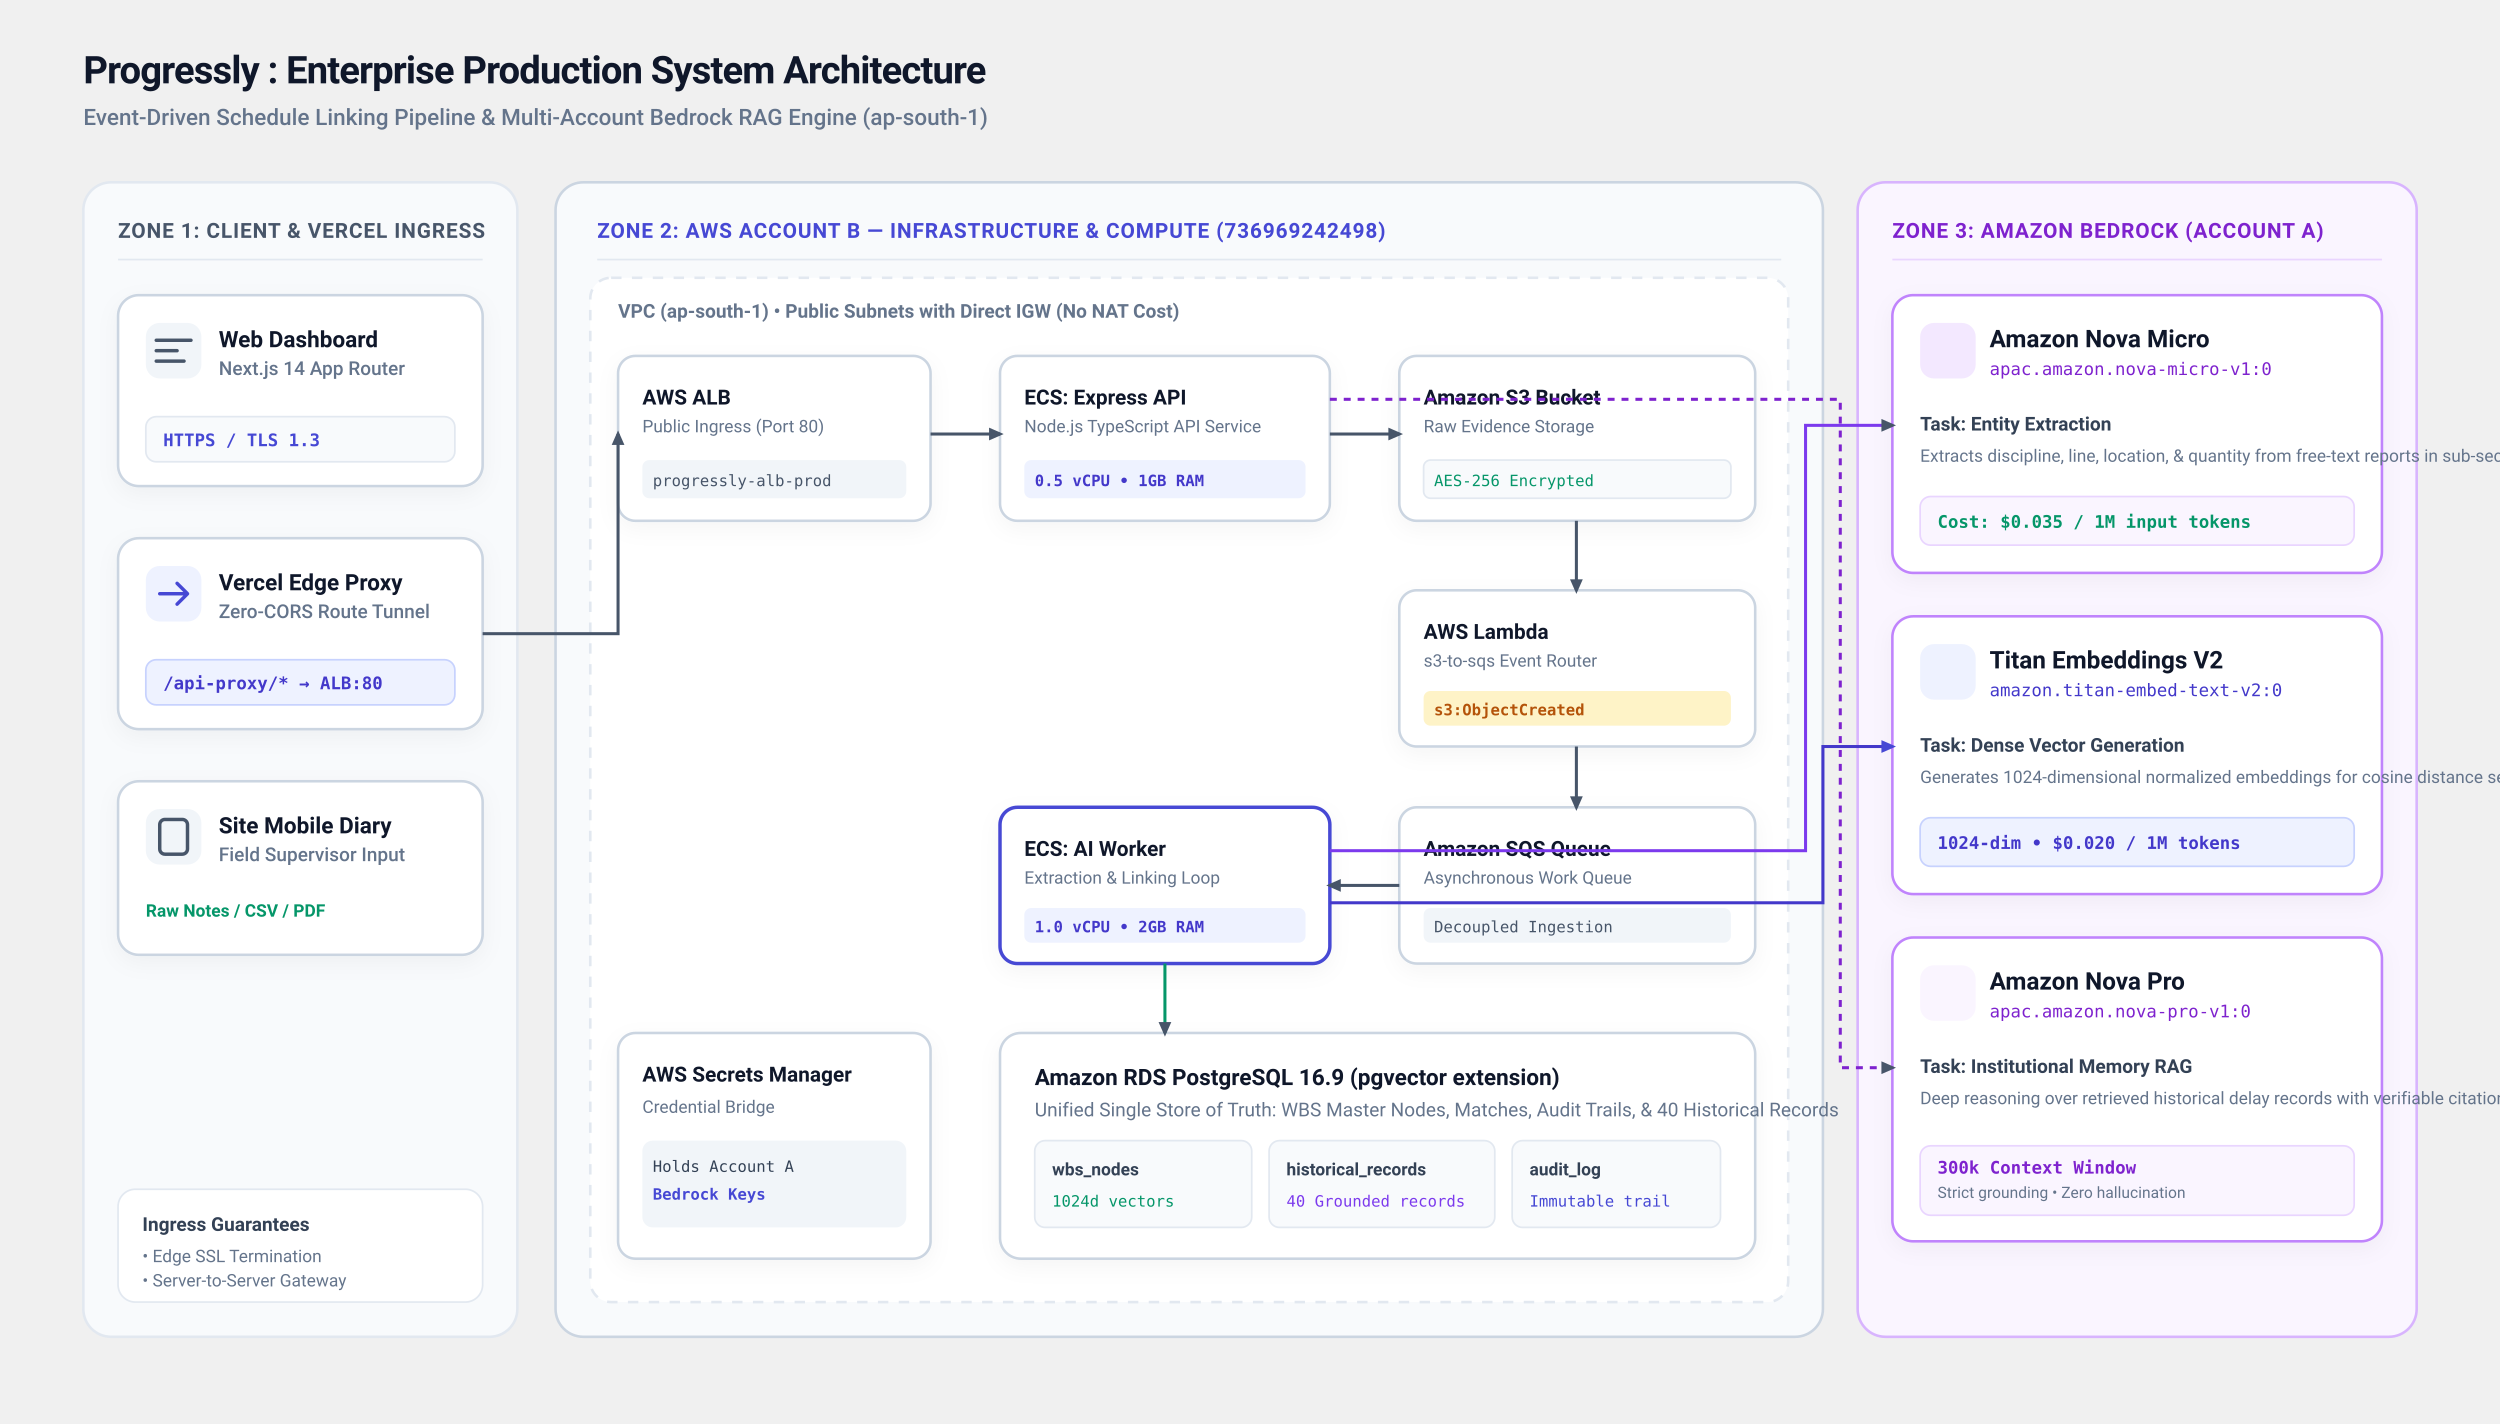
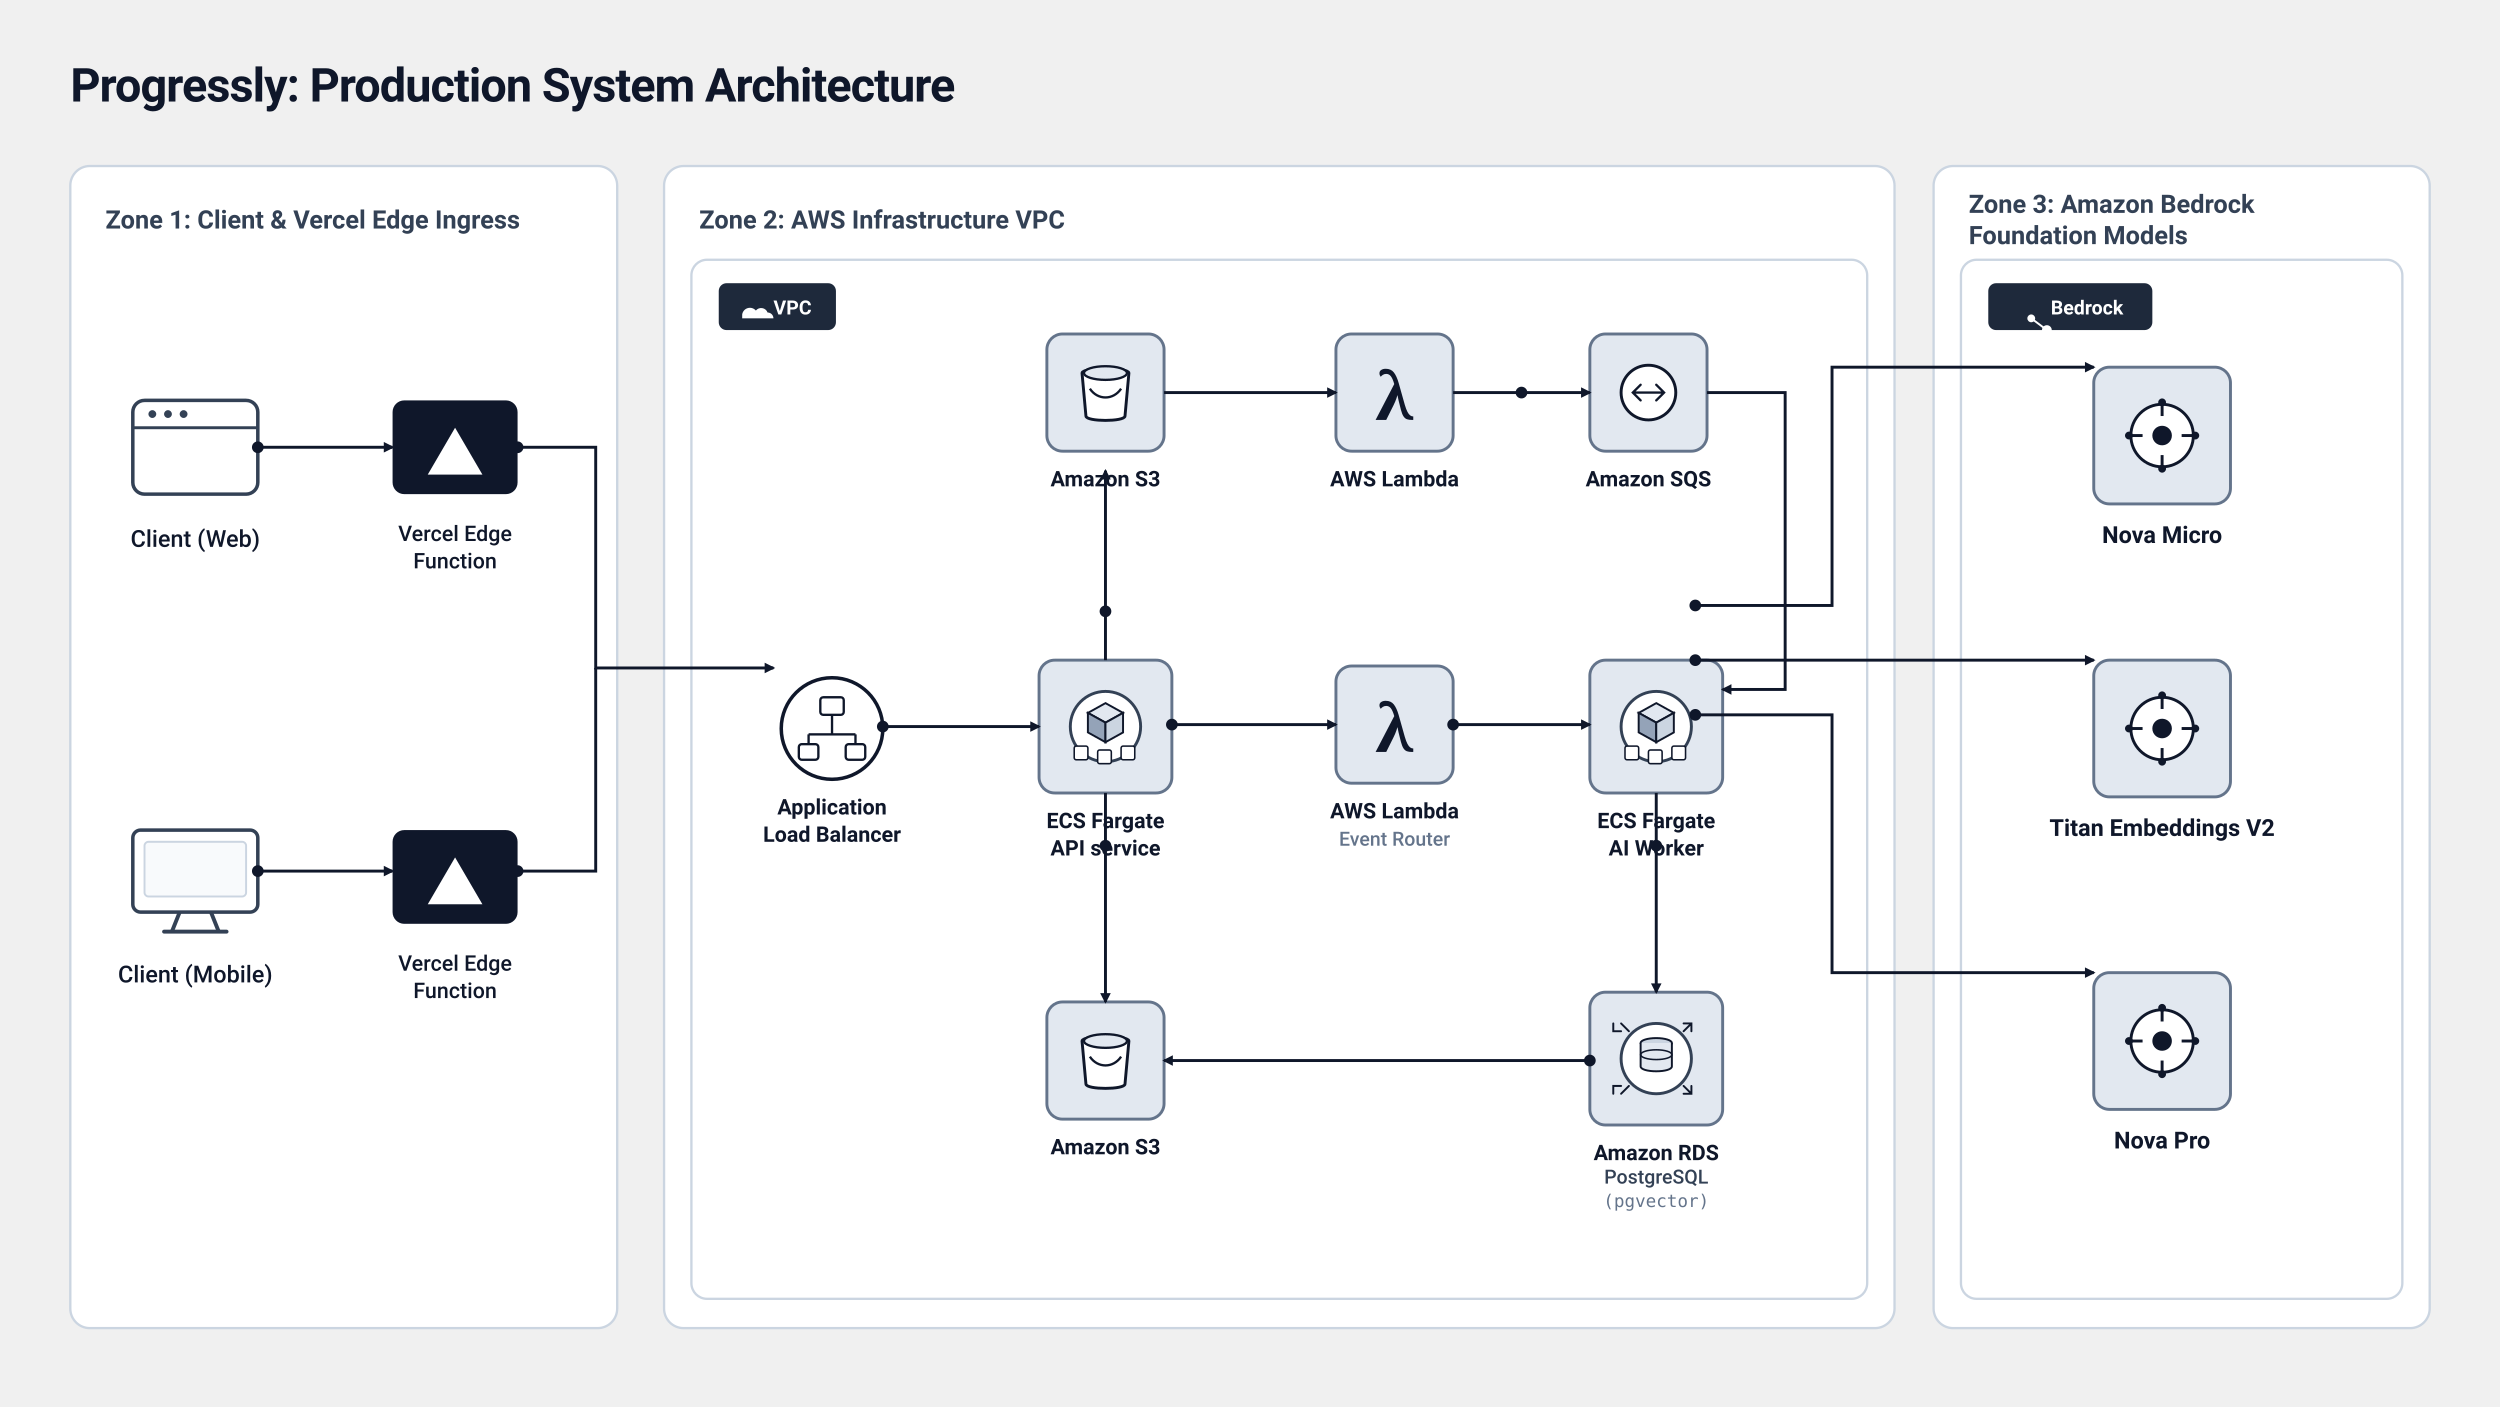
- <svg xmlns="http://www.w3.org/2000/svg" viewBox="0 0 1440 820" width="100%" height="100%" fill="none" style="background:#FFFFFF; font-family: -apple-system, BlinkMacSystemFont, 'Segoe UI', Roboto, Helvetica, Arial, sans-serif;">
+ <svg xmlns="http://www.w3.org/2000/svg" viewBox="0 0 1280 720" width="100%" height="100%" fill="none" style="background:#FFFFFF; font-family: -apple-system, BlinkMacSystemFont, 'Segoe UI', Roboto, Helvetica, Arial, sans-serif;">
  <defs>
-     <marker id="arrow" viewBox="0 0 10 10" refX="6" refY="5" markerWidth="6" markerHeight="6" orient="auto-start-reverse">
-       <path d="M 0 1.5 L 8 5 L 0 8.5 z" fill="#475569" />
+     <marker id="arr" viewBox="0 0 10 10" refX="6" refY="5" markerWidth="6" markerHeight="6" orient="auto-start-reverse">
+       <path d="M 1 2 L 7 5 L 1 8 z" fill="#0F172A" />
    </marker>
-     <marker id="arrow-indigo" viewBox="0 0 10 10" refX="6" refY="5" markerWidth="6" markerHeight="6" orient="auto-start-reverse">
-       <path d="M 0 1.5 L 8 5 L 0 8.5 z" fill="#4648D4" />
-     </marker>
-     <filter id="card-shadow" x="-5%" y="-5%" width="110%" height="115%" filterUnits="userSpaceOnUse">
-       <feDropShadow dx="0" dy="4" stdDeviation="6" flood-color="#0F172A" flood-opacity="0.04" />
+     <filter id="box-sh" x="-3%" y="-3%" width="106%" height="108%" filterUnits="userSpaceOnUse">
+       <feDropShadow dx="0" dy="2" stdDeviation="3" flood-color="#0F172A" flood-opacity="0.04" />
    </filter>
  </defs>
-   <g transform="translate(48, 48)">
-     <text x="0" y="0" font-size="22" font-weight="700" fill="#0F172A" letter-spacing="-0.5">Progressly : Enterprise Production System Architecture</text>
-     <text x="0" y="24" font-size="13" font-weight="500" fill="#64748B">Event-Driven Schedule Linking Pipeline &amp; Multi-Account Bedrock RAG Engine (ap-south-1)</text>
+   <text x="36" y="52" font-size="24" font-weight="700" fill="#0F172A" letter-spacing="-0.5">Progressly: Production System Architecture</text>
+   <g transform="translate(36, 85)">
+     <rect width="280" height="595" rx="10" fill="#FFFFFF" stroke="#CBD5E1" stroke-width="1.2" />
+     <text x="18" y="32" font-size="13" font-weight="600" fill="#334155">Zone 1: Client &amp; Vercel Edge Ingress</text>
+     <g transform="translate(32, 120)">
+       <rect width="64" height="48" rx="6" fill="#FFFFFF" stroke="#334155" stroke-width="1.8" />
+       <line x1="0" y1="14" x2="64" y2="14" stroke="#334155" stroke-width="1.5" />
+       <circle cx="10" cy="7" r="2" fill="#334155" />
+       <circle cx="18" cy="7" r="2" fill="#334155" />
+       <circle cx="26" cy="7" r="2" fill="#334155" />
+       <text x="32" y="75" font-size="12" font-weight="500" fill="#0F172A" text-anchor="middle">Client (Web)</text>
+     </g>
+     <g transform="translate(165, 120)">
+       <rect width="64" height="48" rx="6" fill="#0F172A" />
+       <polygon points="32,14 46,38 18,38" fill="#FFFFFF" />
+       <text x="32" y="72" font-size="11" font-weight="500" fill="#0F172A" text-anchor="middle">Vercel Edge</text>
+       <text x="32" y="86" font-size="11" font-weight="500" fill="#0F172A" text-anchor="middle">Function</text>
+     </g>
+     <g transform="translate(32, 340)">
+       <rect width="64" height="42" rx="4" fill="#FFFFFF" stroke="#334155" stroke-width="1.8" />
+       <rect x="6" y="6" width="52" height="28" rx="2" fill="#F8FAFC" stroke="#CBD5E1" stroke-width="1" />
+       <line x1="24" y1="42" x2="20" y2="52" stroke="#334155" stroke-width="2" />
+       <line x1="40" y1="42" x2="44" y2="52" stroke="#334155" stroke-width="2" />
+       <line x1="16" y1="52" x2="48" y2="52" stroke="#334155" stroke-width="2" stroke-linecap="round" />
+       <text x="32" y="78" font-size="12" font-weight="500" fill="#0F172A" text-anchor="middle">Client (Mobile)</text>
+     </g>
+     <g transform="translate(165, 340)">
+       <rect width="64" height="48" rx="6" fill="#0F172A" />
+       <polygon points="32,14 46,38 18,38" fill="#FFFFFF" />
+       <text x="32" y="72" font-size="11" font-weight="500" fill="#0F172A" text-anchor="middle">Vercel Edge</text>
+       <text x="32" y="86" font-size="11" font-weight="500" fill="#0F172A" text-anchor="middle">Function</text>
+     </g>
+     <line x1="96" y1="144" x2="165" y2="144" stroke="#0F172A" stroke-width="1.5" marker-end="url(#arr)" />
+     <circle cx="96" cy="144" r="3" fill="#0F172A" />
+     <line x1="96" y1="361" x2="165" y2="361" stroke="#0F172A" stroke-width="1.5" marker-end="url(#arr)" />
+     <circle cx="96" cy="361" r="3" fill="#0F172A" />
  </g>
-   <g transform="translate(48, 105)">
-     <rect width="250" height="665" rx="16" fill="#F8FAFC" stroke="#E2E8F0" stroke-width="1.5" />
-     <text x="20" y="32" font-size="12" font-weight="700" fill="#475569" letter-spacing="0.5">ZONE 1: CLIENT &amp; VERCEL INGRESS</text>
-     <rect x="20" y="44" width="210" height="1" fill="#E2E8F0" />
-     <g transform="translate(20, 65)">
-       <rect width="210" height="110" rx="12" fill="#FFFFFF" stroke="#CBD5E1" stroke-width="1.5" filter="url(#card-shadow)" />
-       <rect x="16" y="16" width="32" height="32" rx="8" fill="#F1F5F9" />
-       <path d="M22 26 h20 M22 32 h12 M22 38 h16" stroke="#475569" stroke-width="2" stroke-linecap="round" />
-       <text x="58" y="30" font-size="13" font-weight="700" fill="#0F172A">Web Dashboard</text>
-       <text x="58" y="46" font-size="11" font-weight="500" fill="#64748B">Next.js 14 App Router</text>
-       <rect x="16" y="70" width="178" height="26" rx="6" fill="#F8FAFC" stroke="#E2E8F0" />
-       <text x="26" y="87" font-size="10" font-family="monospace" font-weight="600" fill="#4648D4">HTTPS / TLS 1.3</text>
-     </g>
-     <g transform="translate(20, 205)">
-       <rect width="210" height="110" rx="12" fill="#FFFFFF" stroke="#CBD5E1" stroke-width="1.5" filter="url(#card-shadow)" />
-       <rect x="16" y="16" width="32" height="32" rx="8" fill="#EEF2FF" />
-       <path d="M24 32 h16 M34 26 l6 6 -6 6" stroke="#4648D4" stroke-width="2" stroke-linecap="round" stroke-linejoin="round" />
-       <text x="58" y="30" font-size="13" font-weight="700" fill="#0F172A">Vercel Edge Proxy</text>
-       <text x="58" y="46" font-size="11" font-weight="500" fill="#64748B">Zero-CORS Route Tunnel</text>
-       <rect x="16" y="70" width="178" height="26" rx="6" fill="#EEF2FF" stroke="#C7D2FE" />
-       <text x="26" y="87" font-size="10" font-family="monospace" font-weight="700" fill="#4338CA">/api-proxy/* → ALB:80</text>
-     </g>
-     <g transform="translate(20, 345)">
-       <rect width="210" height="100" rx="12" fill="#FFFFFF" stroke="#CBD5E1" stroke-width="1.5" filter="url(#card-shadow)" />
-       <rect x="16" y="16" width="32" height="32" rx="8" fill="#F1F5F9" />
-       <rect x="24" y="22" width="16" height="20" rx="3" stroke="#475569" stroke-width="2" />
-       <text x="58" y="30" font-size="13" font-weight="700" fill="#0F172A">Site Mobile Diary</text>
-       <text x="58" y="46" font-size="11" font-weight="500" fill="#64748B">Field Supervisor Input</text>
-       <text x="16" y="78" font-size="10" font-weight="600" fill="#059669">Raw Notes / CSV / PDF</text>
-     </g>
-     <g transform="translate(20, 580)">
-       <rect width="210" height="65" rx="10" fill="#FFFFFF" stroke="#E2E8F0" />
-       <text x="14" y="24" font-size="11" font-weight="700" fill="#334155">Ingress Guarantees</text>
-       <text x="14" y="42" font-size="10" fill="#64748B">• Edge SSL Termination</text>
-       <text x="14" y="56" font-size="10" fill="#64748B">• Server-to-Server Gateway</text>
+   <g transform="translate(340, 85)">
+     <rect width="630" height="595" rx="10" fill="#FFFFFF" stroke="#CBD5E1" stroke-width="1.2" />
+     <text x="18" y="32" font-size="13" font-weight="600" fill="#334155">Zone 2: AWS Infrastructure VPC</text>
+     <g transform="translate(14, 48)">
+       <rect width="602" height="532" rx="8" fill="#FFFFFF" stroke="#CBD5E1" stroke-width="1.2" />
+       <g transform="translate(14, 12)">
+         <rect width="60" height="24" rx="4" fill="#1E293B" />
+         <path d="M12 16 a4 4 0 0 1 7 -2 a3.5 3.5 0 0 1 6 1 a3 3 0 0 1 3 3 h-16 z" fill="#FFFFFF" />
+         <text x="28" y="16" font-size="10" font-weight="700" fill="#FFFFFF">VPC</text>
+       </g>
+       <g transform="translate(42, 210)">
+         <circle cx="30" cy="30" r="26" fill="#FFFFFF" stroke="#0F172A" stroke-width="1.8" />
+         <rect x="24" y="14" width="12" height="9" rx="1.5" fill="#FFFFFF" stroke="#0F172A" stroke-width="1.2" />
+         <line x1="30" y1="23" x2="30" y2="33" stroke="#0F172A" stroke-width="1.2" />
+         <line x1="18" y1="33" x2="42" y2="33" stroke="#0F172A" stroke-width="1.2" />
+         <line x1="18" y1="33" x2="18" y2="38" stroke="#0F172A" stroke-width="1.2" />
+         <line x1="42" y1="33" x2="42" y2="38" stroke="#0F172A" stroke-width="1.2" />
+         <rect x="13" y="38" width="10" height="8" rx="1.5" fill="#FFFFFF" stroke="#0F172A" stroke-width="1.2" />
+         <rect x="37" y="38" width="10" height="8" rx="1.5" fill="#FFFFFF" stroke="#0F172A" stroke-width="1.2" />
+         <text x="30" y="74" font-size="11" font-weight="600" fill="#0F172A" text-anchor="middle">Application</text>
+         <text x="30" y="88" font-size="11" font-weight="600" fill="#0F172A" text-anchor="middle">Load Balancer</text>
+       </g>
+       <g transform="translate(178, 205)">
+         <rect width="68" height="68" rx="8" fill="#E2E8F0" stroke="#64748B" stroke-width="1.5" />
+         <circle cx="34" cy="34" r="18" fill="#FFFFFF" stroke="#334155" stroke-width="1.5" />
+         <polygon points="34,22 43,27 34,32 25,27" fill="#E2E8F0" stroke="#0F172A" stroke-width="1" />
+         <polygon points="25,27 34,32 34,42 25,37" fill="#94A3B8" stroke="#0F172A" stroke-width="1" />
+         <polygon points="34,32 43,27 43,37 34,42" fill="#CBD5E1" stroke="#0F172A" stroke-width="1" />
+         <rect x="18" y="44" width="7" height="7" rx="1" fill="#FFFFFF" stroke="#0F172A" stroke-width="0.8" />
+         <rect x="30" y="46" width="7" height="7" rx="1" fill="#FFFFFF" stroke="#0F172A" stroke-width="0.8" />
+         <rect x="42" y="44" width="7" height="7" rx="1" fill="#FFFFFF" stroke="#0F172A" stroke-width="0.8" />
+         <text x="34" y="86" font-size="11" font-weight="600" fill="#0F172A" text-anchor="middle">ECS Fargate</text>
+         <text x="34" y="100" font-size="11" font-weight="600" fill="#0F172A" text-anchor="middle">API service</text>
+       </g>
+       <g transform="translate(182, 38)">
+         <rect width="60" height="60" rx="8" fill="#E2E8F0" stroke="#64748B" stroke-width="1.5" />
+         <path d="M18 20 C18 17, 42 17, 42 20 L40 42 C40 45, 20 45, 20 42 Z" fill="#FFFFFF" stroke="#0F172A" stroke-width="1.5" />
+         <ellipse cx="30" cy="20" rx="11" ry="3.5" fill="#E2E8F0" stroke="#0F172A" stroke-width="1.2" />
+         <path d="M22 28 C26 34, 34 34, 38 28" stroke="#0F172A" stroke-width="1.2" fill="none" />
+         <text x="30" y="78" font-size="11" font-weight="600" fill="#0F172A" text-anchor="middle">Amazon S3</text>
+       </g>
+       <g transform="translate(330, 38)">
+         <rect width="60" height="60" rx="8" fill="#E2E8F0" stroke="#64748B" stroke-width="1.5" />
+         <text x="30" y="44" font-size="34" font-family="Georgia, serif" font-weight="700" fill="#0F172A" text-anchor="middle">λ</text>
+         <text x="30" y="78" font-size="11" font-weight="600" fill="#0F172A" text-anchor="middle">AWS Lambda</text>
+       </g>
+       <g transform="translate(460, 38)">
+         <rect width="60" height="60" rx="8" fill="#E2E8F0" stroke="#64748B" stroke-width="1.5" />
+         <circle cx="30" cy="30" r="14" fill="#FFFFFF" stroke="#0F172A" stroke-width="1.5" />
+         <path d="M22 30 h16 M34 26 l4 4 -4 4 M26 34 l-4 -4 4 -4" stroke="#0F172A" stroke-width="1.2" stroke-linecap="round" />
+         <text x="30" y="78" font-size="11" font-weight="600" fill="#0F172A" text-anchor="middle">Amazon SQS</text>
+       </g>
+       <g transform="translate(330, 208)">
+         <rect width="60" height="60" rx="8" fill="#E2E8F0" stroke="#64748B" stroke-width="1.5" />
+         <text x="30" y="44" font-size="34" font-family="Georgia, serif" font-weight="700" fill="#0F172A" text-anchor="middle">λ</text>
+         <text x="30" y="78" font-size="11" font-weight="600" fill="#0F172A" text-anchor="middle">AWS Lambda</text>
+         <text x="30" y="92" font-size="10" font-weight="500" fill="#64748B" text-anchor="middle">Event Router</text>
+       </g>
+       <g transform="translate(460, 205)">
+         <rect width="68" height="68" rx="8" fill="#E2E8F0" stroke="#64748B" stroke-width="1.5" />
+         <circle cx="34" cy="34" r="18" fill="#FFFFFF" stroke="#334155" stroke-width="1.5" />
+         <polygon points="34,22 43,27 34,32 25,27" fill="#E2E8F0" stroke="#0F172A" stroke-width="1" />
+         <polygon points="25,27 34,32 34,42 25,37" fill="#94A3B8" stroke="#0F172A" stroke-width="1" />
+         <polygon points="34,32 43,27 43,37 34,42" fill="#CBD5E1" stroke="#0F172A" stroke-width="1" />
+         <rect x="18" y="44" width="7" height="7" rx="1" fill="#FFFFFF" stroke="#0F172A" stroke-width="0.8" />
+         <rect x="30" y="46" width="7" height="7" rx="1" fill="#FFFFFF" stroke="#0F172A" stroke-width="0.8" />
+         <rect x="42" y="44" width="7" height="7" rx="1" fill="#FFFFFF" stroke="#0F172A" stroke-width="0.8" />
+         <text x="34" y="86" font-size="11" font-weight="600" fill="#0F172A" text-anchor="middle">ECS Fargate</text>
+         <text x="34" y="100" font-size="11" font-weight="600" fill="#0F172A" text-anchor="middle">AI Worker</text>
+       </g>
+       <g transform="translate(182, 380)">
+         <rect width="60" height="60" rx="8" fill="#E2E8F0" stroke="#64748B" stroke-width="1.5" />
+         <path d="M18 20 C18 17, 42 17, 42 20 L40 42 C40 45, 20 45, 20 42 Z" fill="#FFFFFF" stroke="#0F172A" stroke-width="1.5" />
+         <ellipse cx="30" cy="20" rx="11" ry="3.5" fill="#E2E8F0" stroke="#0F172A" stroke-width="1.2" />
+         <path d="M22 28 C26 34, 34 34, 38 28" stroke="#0F172A" stroke-width="1.2" fill="none" />
+         <text x="30" y="78" font-size="11" font-weight="600" fill="#0F172A" text-anchor="middle">Amazon S3</text>
+       </g>
+       <g transform="translate(460, 375)">
+         <rect width="68" height="68" rx="8" fill="#E2E8F0" stroke="#64748B" stroke-width="1.5" />
+         <circle cx="34" cy="34" r="18" fill="#FFFFFF" stroke="#334155" stroke-width="1.5" />
+         <ellipse cx="34" cy="26" rx="8" ry="2.5" fill="#CBD5E1" stroke="#0F172A" stroke-width="1" />
+         <path d="M26 26 v12 c0 1.5 3.5 2.5 8 2.5 s8 -1 8 -2.5 v-12" fill="#E2E8F0" stroke="#0F172A" stroke-width="1" />
+         <ellipse cx="34" cy="32" rx="8" ry="2.5" fill="none" stroke="#0F172A" stroke-width="0.8" />
+         <path d="M20 20 l-4 -4 M16 20 h-4 v-4" stroke="#0F172A" stroke-width="1" stroke-linecap="round" />
+         <path d="M48 20 l4 -4 M48 16 h4 v4" stroke="#0F172A" stroke-width="1" stroke-linecap="round" />
+         <path d="M20 48 l-4 4 M16 48 h-4 v4" stroke="#0F172A" stroke-width="1" stroke-linecap="round" />
+         <path d="M48 48 l4 4 M48 52 h4 v-4" stroke="#0F172A" stroke-width="1" stroke-linecap="round" />
+         <text x="34" y="86" font-size="11" font-weight="600" fill="#0F172A" text-anchor="middle">Amazon RDS</text>
+         <text x="34" y="98" font-size="10" font-weight="500" fill="#334155" text-anchor="middle">PostgreSQL</text>
+         <text x="34" y="110" font-size="9" font-family="monospace" fill="#64748B" text-anchor="middle">(pgvector)</text>
+       </g>
+       <line x1="98" y1="239" x2="178" y2="239" stroke="#0F172A" stroke-width="1.5" marker-end="url(#arr)" />
+       <circle cx="98" cy="239" r="3" fill="#0F172A" />
+       <line x1="212" y1="205" x2="212" y2="108" stroke="#0F172A" stroke-width="1.5" marker-end="url(#arr)" />
+       <circle cx="212" cy="180" r="3" fill="#0F172A" />
+       <path d="M 242 68 L 290 68 L 290 68 L 330 68" stroke="#0F172A" stroke-width="1.5" fill="none" marker-end="url(#arr)" />
+       <line x1="390" y1="68" x2="460" y2="68" stroke="#0F172A" stroke-width="1.5" marker-end="url(#arr)" />
+       <circle cx="425" cy="68" r="3" fill="#0F172A" />
+       <line x1="246" y1="238" x2="330" y2="238" stroke="#0F172A" stroke-width="1.5" marker-end="url(#arr)" />
+       <circle cx="246" cy="238" r="3" fill="#0F172A" />
+       <line x1="390" y1="238" x2="460" y2="238" stroke="#0F172A" stroke-width="1.5" marker-end="url(#arr)" />
+       <circle cx="390" cy="238" r="3" fill="#0F172A" />
+       <path d="M 520 68 L 560 68 L 560 220 L 528 220" stroke="#0F172A" stroke-width="1.5" fill="none" marker-end="url(#arr)" />
+       <line x1="212" y1="273" x2="212" y2="380" stroke="#0F172A" stroke-width="1.5" marker-end="url(#arr)" />
+       <circle cx="212" cy="300" r="3" fill="#0F172A" />
+       <line x1="494" y1="273" x2="494" y2="375" stroke="#0F172A" stroke-width="1.5" marker-end="url(#arr)" />
+       <circle cx="494" cy="300" r="3" fill="#0F172A" />
+       <line x1="460" y1="410" x2="242" y2="410" stroke="#0F172A" stroke-width="1.5" marker-end="url(#arr)" />
+       <circle cx="460" cy="410" r="3" fill="#0F172A" />
    </g>
  </g>
-   <g transform="translate(320, 105)">
-     <rect width="730" height="665" rx="16" fill="#F8FAFC" stroke="#CBD5E1" stroke-width="1.5" />
-     <text x="24" y="32" font-size="12" font-weight="700" fill="#4648D4" letter-spacing="0.5">ZONE 2: AWS ACCOUNT B — INFRASTRUCTURE &amp; COMPUTE (736969242498)</text>
-     <rect x="24" y="44" width="682" height="1" fill="#E2E8F0" />
-     <rect x="20" y="55" width="690" height="590" rx="12" fill="#FFFFFF" stroke="#E2E8F0" stroke-width="1.5" stroke-dasharray="6 6" />
-     <text x="36" y="78" font-size="11" font-weight="700" fill="#64748B">VPC (ap-south-1) • Public Subnets with Direct IGW (No NAT Cost)</text>
-     <g transform="translate(36, 100)">
-       <rect width="180" height="95" rx="10" fill="#FFFFFF" stroke="#CBD5E1" stroke-width="1.5" filter="url(#card-shadow)" />
-       <text x="14" y="28" font-size="12" font-weight="700" fill="#0F172A">AWS ALB</text>
-       <text x="14" y="44" font-size="10" fill="#64748B">Public Ingress (Port 80)</text>
-       <rect x="14" y="60" width="152" height="22" rx="4" fill="#F1F5F9" />
-       <text x="20" y="75" font-size="9" font-family="monospace" fill="#475569">progressly-alb-prod</text>
-     </g>
-     <g transform="translate(256, 100)">
-       <rect width="190" height="95" rx="10" fill="#FFFFFF" stroke="#CBD5E1" stroke-width="1.5" filter="url(#card-shadow)" />
-       <text x="14" y="28" font-size="12" font-weight="700" fill="#0F172A">ECS: Express API</text>
-       <text x="14" y="44" font-size="10" fill="#64748B">Node.js TypeScript API Service</text>
-       <rect x="14" y="60" width="162" height="22" rx="4" fill="#EEF2FF" />
-       <text x="20" y="75" font-size="9" font-family="monospace" font-weight="600" fill="#4338CA">0.5 vCPU • 1GB RAM</text>
-     </g>
-     <g transform="translate(486, 100)">
-       <rect width="205" height="95" rx="10" fill="#FFFFFF" stroke="#CBD5E1" stroke-width="1.5" filter="url(#card-shadow)" />
-       <text x="14" y="28" font-size="12" font-weight="700" fill="#0F172A">Amazon S3 Bucket</text>
-       <text x="14" y="44" font-size="10" fill="#64748B">Raw Evidence Storage</text>
-       <rect x="14" y="60" width="177" height="22" rx="4" fill="#F8FAFC" stroke="#E2E8F0" />
-       <text x="20" y="75" font-size="9" font-family="monospace" fill="#059669">AES-256 Encrypted</text>
-     </g>
-     <g transform="translate(486, 235)">
-       <rect width="205" height="90" rx="10" fill="#FFFFFF" stroke="#CBD5E1" stroke-width="1.5" filter="url(#card-shadow)" />
-       <text x="14" y="28" font-size="12" font-weight="700" fill="#0F172A">AWS Lambda</text>
-       <text x="14" y="44" font-size="10" fill="#64748B">s3-to-sqs Event Router</text>
-       <rect x="14" y="58" width="177" height="20" rx="4" fill="#FEF3C7" />
-       <text x="20" y="72" font-size="9" font-family="monospace" font-weight="600" fill="#B45309">s3:ObjectCreated</text>
-     </g>
-     <g transform="translate(486, 360)">
-       <rect width="205" height="90" rx="10" fill="#FFFFFF" stroke="#CBD5E1" stroke-width="1.5" filter="url(#card-shadow)" />
-       <text x="14" y="28" font-size="12" font-weight="700" fill="#0F172A">Amazon SQS Queue</text>
-       <text x="14" y="44" font-size="10" fill="#64748B">Asynchronous Work Queue</text>
-       <rect x="14" y="58" width="177" height="20" rx="4" fill="#F1F5F9" />
-       <text x="20" y="72" font-size="9" font-family="monospace" fill="#475569">Decoupled Ingestion</text>
-     </g>
-     <g transform="translate(256, 360)">
-       <rect width="190" height="90" rx="10" fill="#FFFFFF" stroke="#4648D4" stroke-width="2" filter="url(#card-shadow)" />
-       <text x="14" y="28" font-size="12" font-weight="700" fill="#0F172A">ECS: AI Worker</text>
-       <text x="14" y="44" font-size="10" fill="#64748B">Extraction &amp; Linking Loop</text>
-       <rect x="14" y="58" width="162" height="20" rx="4" fill="#EEF2FF" />
-       <text x="20" y="72" font-size="9" font-family="monospace" font-weight="700" fill="#4338CA">1.0 vCPU • 2GB RAM</text>
-     </g>
-     <g transform="translate(256, 490)">
-       <rect width="435" height="130" rx="12" fill="#FFFFFF" stroke="#CBD5E1" stroke-width="1.5" filter="url(#card-shadow)" />
-       <text x="20" y="30" font-size="13" font-weight="700" fill="#0F172A">Amazon RDS PostgreSQL 16.9 (pgvector extension)</text>
-       <text x="20" y="48" font-size="11" fill="#64748B">Unified Single Store of Truth: WBS Master Nodes, Matches, Audit Trails, &amp; 40 Historical Records</text>
-       <g transform="translate(20, 62)">
-         <rect width="125" height="50" rx="6" fill="#F8FAFC" stroke="#E2E8F0" />
-         <text x="10" y="20" font-size="10" font-weight="700" fill="#334155">wbs_nodes</text>
-         <text x="10" y="38" font-size="9" font-family="monospace" fill="#059669">1024d vectors</text>
-       </g>
-       <g transform="translate(155, 62)">
-         <rect width="130" height="50" rx="6" fill="#F8FAFC" stroke="#E2E8F0" />
-         <text x="10" y="20" font-size="10" font-weight="700" fill="#334155">historical_records</text>
-         <text x="10" y="38" font-size="9" font-family="monospace" fill="#7C3AED">40 Grounded records</text>
-       </g>
-       <g transform="translate(295, 62)">
-         <rect width="120" height="50" rx="6" fill="#F8FAFC" stroke="#E2E8F0" />
-         <text x="10" y="20" font-size="10" font-weight="700" fill="#334155">audit_log</text>
-         <text x="10" y="38" font-size="9" font-family="monospace" fill="#4648D4">Immutable trail</text>
-       </g>
-     </g>
-     <g transform="translate(36, 490)">
-       <rect width="180" height="130" rx="10" fill="#FFFFFF" stroke="#CBD5E1" stroke-width="1.5" filter="url(#card-shadow)" />
-       <text x="14" y="28" font-size="12" font-weight="700" fill="#0F172A">AWS Secrets Manager</text>
-       <text x="14" y="46" font-size="10" fill="#64748B">Credential Bridge</text>
-       <rect x="14" y="62" width="152" height="50" rx="6" fill="#F1F5F9" />
-       <text x="20" y="80" font-size="9" font-family="monospace" fill="#334155">Holds Account A</text>
-       <text x="20" y="96" font-size="9" font-family="monospace" font-weight="600" fill="#4648D4">Bedrock Keys</text>
+   <g transform="translate(990, 85)">
+     <rect width="254" height="595" rx="10" fill="#FFFFFF" stroke="#CBD5E1" stroke-width="1.2" />
+     <text x="18" y="24" font-size="13" font-weight="600" fill="#334155">Zone 3: Amazon Bedrock</text>
+     <text x="18" y="40" font-size="13" font-weight="600" fill="#334155">Foundation Models</text>
+     <g transform="translate(14, 48)">
+       <rect width="226" height="532" rx="8" fill="#FFFFFF" stroke="#CBD5E1" stroke-width="1.2" />
+       <g transform="translate(14, 12)">
+         <rect width="84" height="24" rx="4" fill="#1E293B" />
+         <circle cx="22" cy="18" r="2" fill="#FFFFFF" />
+         <circle cx="22" cy="30" r="2" fill="#FFFFFF" />
+         <circle cx="30" cy="24" r="2.5" fill="#FFFFFF" />
+         <line x1="22" y1="18" x2="30" y2="24" stroke="#FFFFFF" stroke-width="1" />
+         <line x1="22" y1="30" x2="30" y2="24" stroke="#FFFFFF" stroke-width="1" />
+         <text x="32" y="16" font-size="10" font-weight="700" fill="#FFFFFF">Bedrock</text>
+       </g>
+       <g transform="translate(68, 55)">
+         <rect width="70" height="70" rx="8" fill="#E2E8F0" stroke="#64748B" stroke-width="1.5" />
+         <circle cx="35" cy="35" r="16" fill="#FFFFFF" stroke="#0F172A" stroke-width="1.5" />
+         <circle cx="35" cy="35" r="5" fill="#0F172A" />
+         <line x1="35" y1="19" x2="35" y2="25" stroke="#0F172A" stroke-width="1.5" />
+         <line x1="35" y1="45" x2="35" y2="51" stroke="#0F172A" stroke-width="1.5" />
+         <line x1="19" y1="35" x2="25" y2="35" stroke="#0F172A" stroke-width="1.5" />
+         <line x1="45" y1="35" x2="51" y2="35" stroke="#0F172A" stroke-width="1.5" />
+         <circle cx="35" cy="18" r="2" fill="#0F172A" />
+         <circle cx="35" cy="52" r="2" fill="#0F172A" />
+         <circle cx="18" cy="35" r="2" fill="#0F172A" />
+         <circle cx="52" cy="35" r="2" fill="#0F172A" />
+         <text x="35" y="90" font-size="12" font-weight="600" fill="#0F172A" text-anchor="middle">Nova Micro</text>
+       </g>
+       <g transform="translate(68, 205)">
+         <rect width="70" height="70" rx="8" fill="#E2E8F0" stroke="#64748B" stroke-width="1.5" />
+         <circle cx="35" cy="35" r="16" fill="#FFFFFF" stroke="#0F172A" stroke-width="1.5" />
+         <circle cx="35" cy="35" r="5" fill="#0F172A" />
+         <line x1="35" y1="19" x2="35" y2="25" stroke="#0F172A" stroke-width="1.5" />
+         <line x1="35" y1="45" x2="35" y2="51" stroke="#0F172A" stroke-width="1.5" />
+         <line x1="19" y1="35" x2="25" y2="35" stroke="#0F172A" stroke-width="1.5" />
+         <line x1="45" y1="35" x2="51" y2="35" stroke="#0F172A" stroke-width="1.5" />
+         <circle cx="35" cy="18" r="2" fill="#0F172A" />
+         <circle cx="35" cy="52" r="2" fill="#0F172A" />
+         <circle cx="18" cy="35" r="2" fill="#0F172A" />
+         <circle cx="52" cy="35" r="2" fill="#0F172A" />
+         <text x="35" y="90" font-size="12" font-weight="600" fill="#0F172A" text-anchor="middle">Titan Embeddings V2</text>
+       </g>
+       <g transform="translate(68, 365)">
+         <rect width="70" height="70" rx="8" fill="#E2E8F0" stroke="#64748B" stroke-width="1.5" />
+         <circle cx="35" cy="35" r="16" fill="#FFFFFF" stroke="#0F172A" stroke-width="1.5" />
+         <circle cx="35" cy="35" r="5" fill="#0F172A" />
+         <line x1="35" y1="19" x2="35" y2="25" stroke="#0F172A" stroke-width="1.5" />
+         <line x1="35" y1="45" x2="35" y2="51" stroke="#0F172A" stroke-width="1.5" />
+         <line x1="19" y1="35" x2="25" y2="35" stroke="#0F172A" stroke-width="1.5" />
+         <line x1="45" y1="35" x2="51" y2="35" stroke="#0F172A" stroke-width="1.5" />
+         <circle cx="35" cy="18" r="2" fill="#0F172A" />
+         <circle cx="35" cy="52" r="2" fill="#0F172A" />
+         <circle cx="18" cy="35" r="2" fill="#0F172A" />
+         <circle cx="52" cy="35" r="2" fill="#0F172A" />
+         <text x="35" y="90" font-size="12" font-weight="600" fill="#0F172A" text-anchor="middle">Nova Pro</text>
+       </g>
    </g>
  </g>
-   <g transform="translate(1070, 105)">
-     <rect width="322" height="665" rx="16" fill="#FAF5FF" stroke="#D8B4FE" stroke-width="1.5" />
-     <text x="20" y="32" font-size="12" font-weight="700" fill="#7E22CE" letter-spacing="0.5">ZONE 3: AMAZON BEDROCK (ACCOUNT A)</text>
-     <rect x="20" y="44" width="282" height="1" fill="#E9D5FF" />
-     <g transform="translate(20, 65)">
-       <rect width="282" height="160" rx="12" fill="#FFFFFF" stroke="#C084FC" stroke-width="1.5" filter="url(#card-shadow)" />
-       <rect x="16" y="16" width="32" height="32" rx="8" fill="#F3E8FF" />
-       <text x="56" y="30" font-size="14" font-weight="700" fill="#0F172A">Amazon Nova Micro</text>
-       <text x="56" y="46" font-size="10" font-family="monospace" fill="#7E22CE">apac.amazon.nova-micro-v1:0</text>
-       <text x="16" y="78" font-size="11" font-weight="600" fill="#334155">Task: Entity Extraction</text>
-       <text x="16" y="96" font-size="10" fill="#64748B">Extracts discipline, line, location, &amp; quantity from free-text reports in sub-seconds.</text>
-       <rect x="16" y="116" width="250" height="28" rx="6" fill="#FAF5FF" stroke="#E9D5FF" />
-       <text x="26" y="134" font-size="10" font-family="monospace" font-weight="700" fill="#059669">Cost: $0.035 / 1M input tokens</text>
-     </g>
-     <g transform="translate(20, 250)">
-       <rect width="282" height="160" rx="12" fill="#FFFFFF" stroke="#C084FC" stroke-width="1.5" filter="url(#card-shadow)" />
-       <rect x="16" y="16" width="32" height="32" rx="8" fill="#EEF2FF" />
-       <text x="56" y="30" font-size="14" font-weight="700" fill="#0F172A">Titan Embeddings V2</text>
-       <text x="56" y="46" font-size="10" font-family="monospace" fill="#4338CA">amazon.titan-embed-text-v2:0</text>
-       <text x="16" y="78" font-size="11" font-weight="600" fill="#334155">Task: Dense Vector Generation</text>
-       <text x="16" y="96" font-size="10" fill="#64748B">Generates 1024-dimensional normalized embeddings for cosine distance search.</text>
-       <rect x="16" y="116" width="250" height="28" rx="6" fill="#EEF2FF" stroke="#C7D2FE" />
-       <text x="26" y="134" font-size="10" font-family="monospace" font-weight="700" fill="#4338CA">1024-dim • $0.020 / 1M tokens</text>
-     </g>
-     <g transform="translate(20, 435)">
-       <rect width="282" height="175" rx="12" fill="#FFFFFF" stroke="#C084FC" stroke-width="1.5" filter="url(#card-shadow)" />
-       <rect x="16" y="16" width="32" height="32" rx="8" fill="#FAF5FF" />
-       <text x="56" y="30" font-size="14" font-weight="700" fill="#0F172A">Amazon Nova Pro</text>
-       <text x="56" y="46" font-size="10" font-family="monospace" fill="#7E22CE">apac.amazon.nova-pro-v1:0</text>
-       <text x="16" y="78" font-size="11" font-weight="600" fill="#334155">Task: Institutional Memory RAG</text>
-       <text x="16" y="96" font-size="10" fill="#64748B">Deep reasoning over retrieved historical delay records with verifiable citations.</text>
-       <rect x="16" y="120" width="250" height="40" rx="6" fill="#FAF5FF" stroke="#E9D5FF" />
-       <text x="26" y="136" font-size="10" font-family="monospace" font-weight="700" fill="#7E22CE">300k Context Window</text>
-       <text x="26" y="150" font-size="9" fill="#64748B">Strict grounding • Zero hallucination</text>
-     </g>
-   </g>
-   <path d="M 278 365 L 356 365 L 356 250" stroke="#475569" stroke-width="1.75" fill="none" marker-end="url(#arrow)" />
-   <path d="M 536 250 L 576 250" stroke="#475569" stroke-width="1.75" fill="none" marker-end="url(#arrow)" />
-   <path d="M 766 250 L 806 250" stroke="#475569" stroke-width="1.75" fill="none" marker-end="url(#arrow)" />
-   <path d="M 908 300 L 908 340" stroke="#475569" stroke-width="1.75" fill="none" marker-end="url(#arrow)" />
-   <path d="M 908 430 L 908 465" stroke="#475569" stroke-width="1.75" fill="none" marker-end="url(#arrow)" />
-   <path d="M 806 510 L 766 510" stroke="#475569" stroke-width="1.75" fill="none" marker-end="url(#arrow)" />
-   <path d="M 766 490 L 1040 490 L 1040 245 L 1090 245" stroke="#7C3AED" stroke-width="1.75" fill="none" marker-end="url(#arrow)" />
-   <path d="M 766 520 L 1050 520 L 1050 430 L 1090 430" stroke="#4338CA" stroke-width="1.75" fill="none" marker-end="url(#arrow-indigo)" />
-   <path d="M 671 555 L 671 595" stroke="#059669" stroke-width="1.75" fill="none" marker-end="url(#arrow)" />
-   <path d="M 766 230 L 1060 230 L 1060 615 L 1090 615" stroke="#7E22CE" stroke-width="1.75" stroke-dasharray="4 4" fill="none" marker-end="url(#arrow)" />
+   <path d="M 265 229 L 305 229 L 305 342 L 396 342" stroke="#0F172A" stroke-width="1.5" fill="none" marker-end="url(#arr)" />
+   <circle cx="265" cy="229" r="3" fill="#0F172A" />
+   <path d="M 265 446 L 305 446 L 305 342" stroke="#0F172A" stroke-width="1.5" fill="none" />
+   <circle cx="265" cy="446" r="3" fill="#0F172A" />
+   <path d="M 868 310 L 938 310 L 938 188 L 1072 188" stroke="#0F172A" stroke-width="1.5" fill="none" marker-end="url(#arr)" />
+   <circle cx="868" cy="310" r="3" fill="#0F172A" />
+   <path d="M 868 338 L 1072 338" stroke="#0F172A" stroke-width="1.5" fill="none" marker-end="url(#arr)" />
+   <circle cx="868" cy="338" r="3" fill="#0F172A" />
+   <path d="M 868 366 L 938 366 L 938 498 L 1072 498" stroke="#0F172A" stroke-width="1.5" fill="none" marker-end="url(#arr)" />
+   <circle cx="868" cy="366" r="3" fill="#0F172A" />
</svg>
